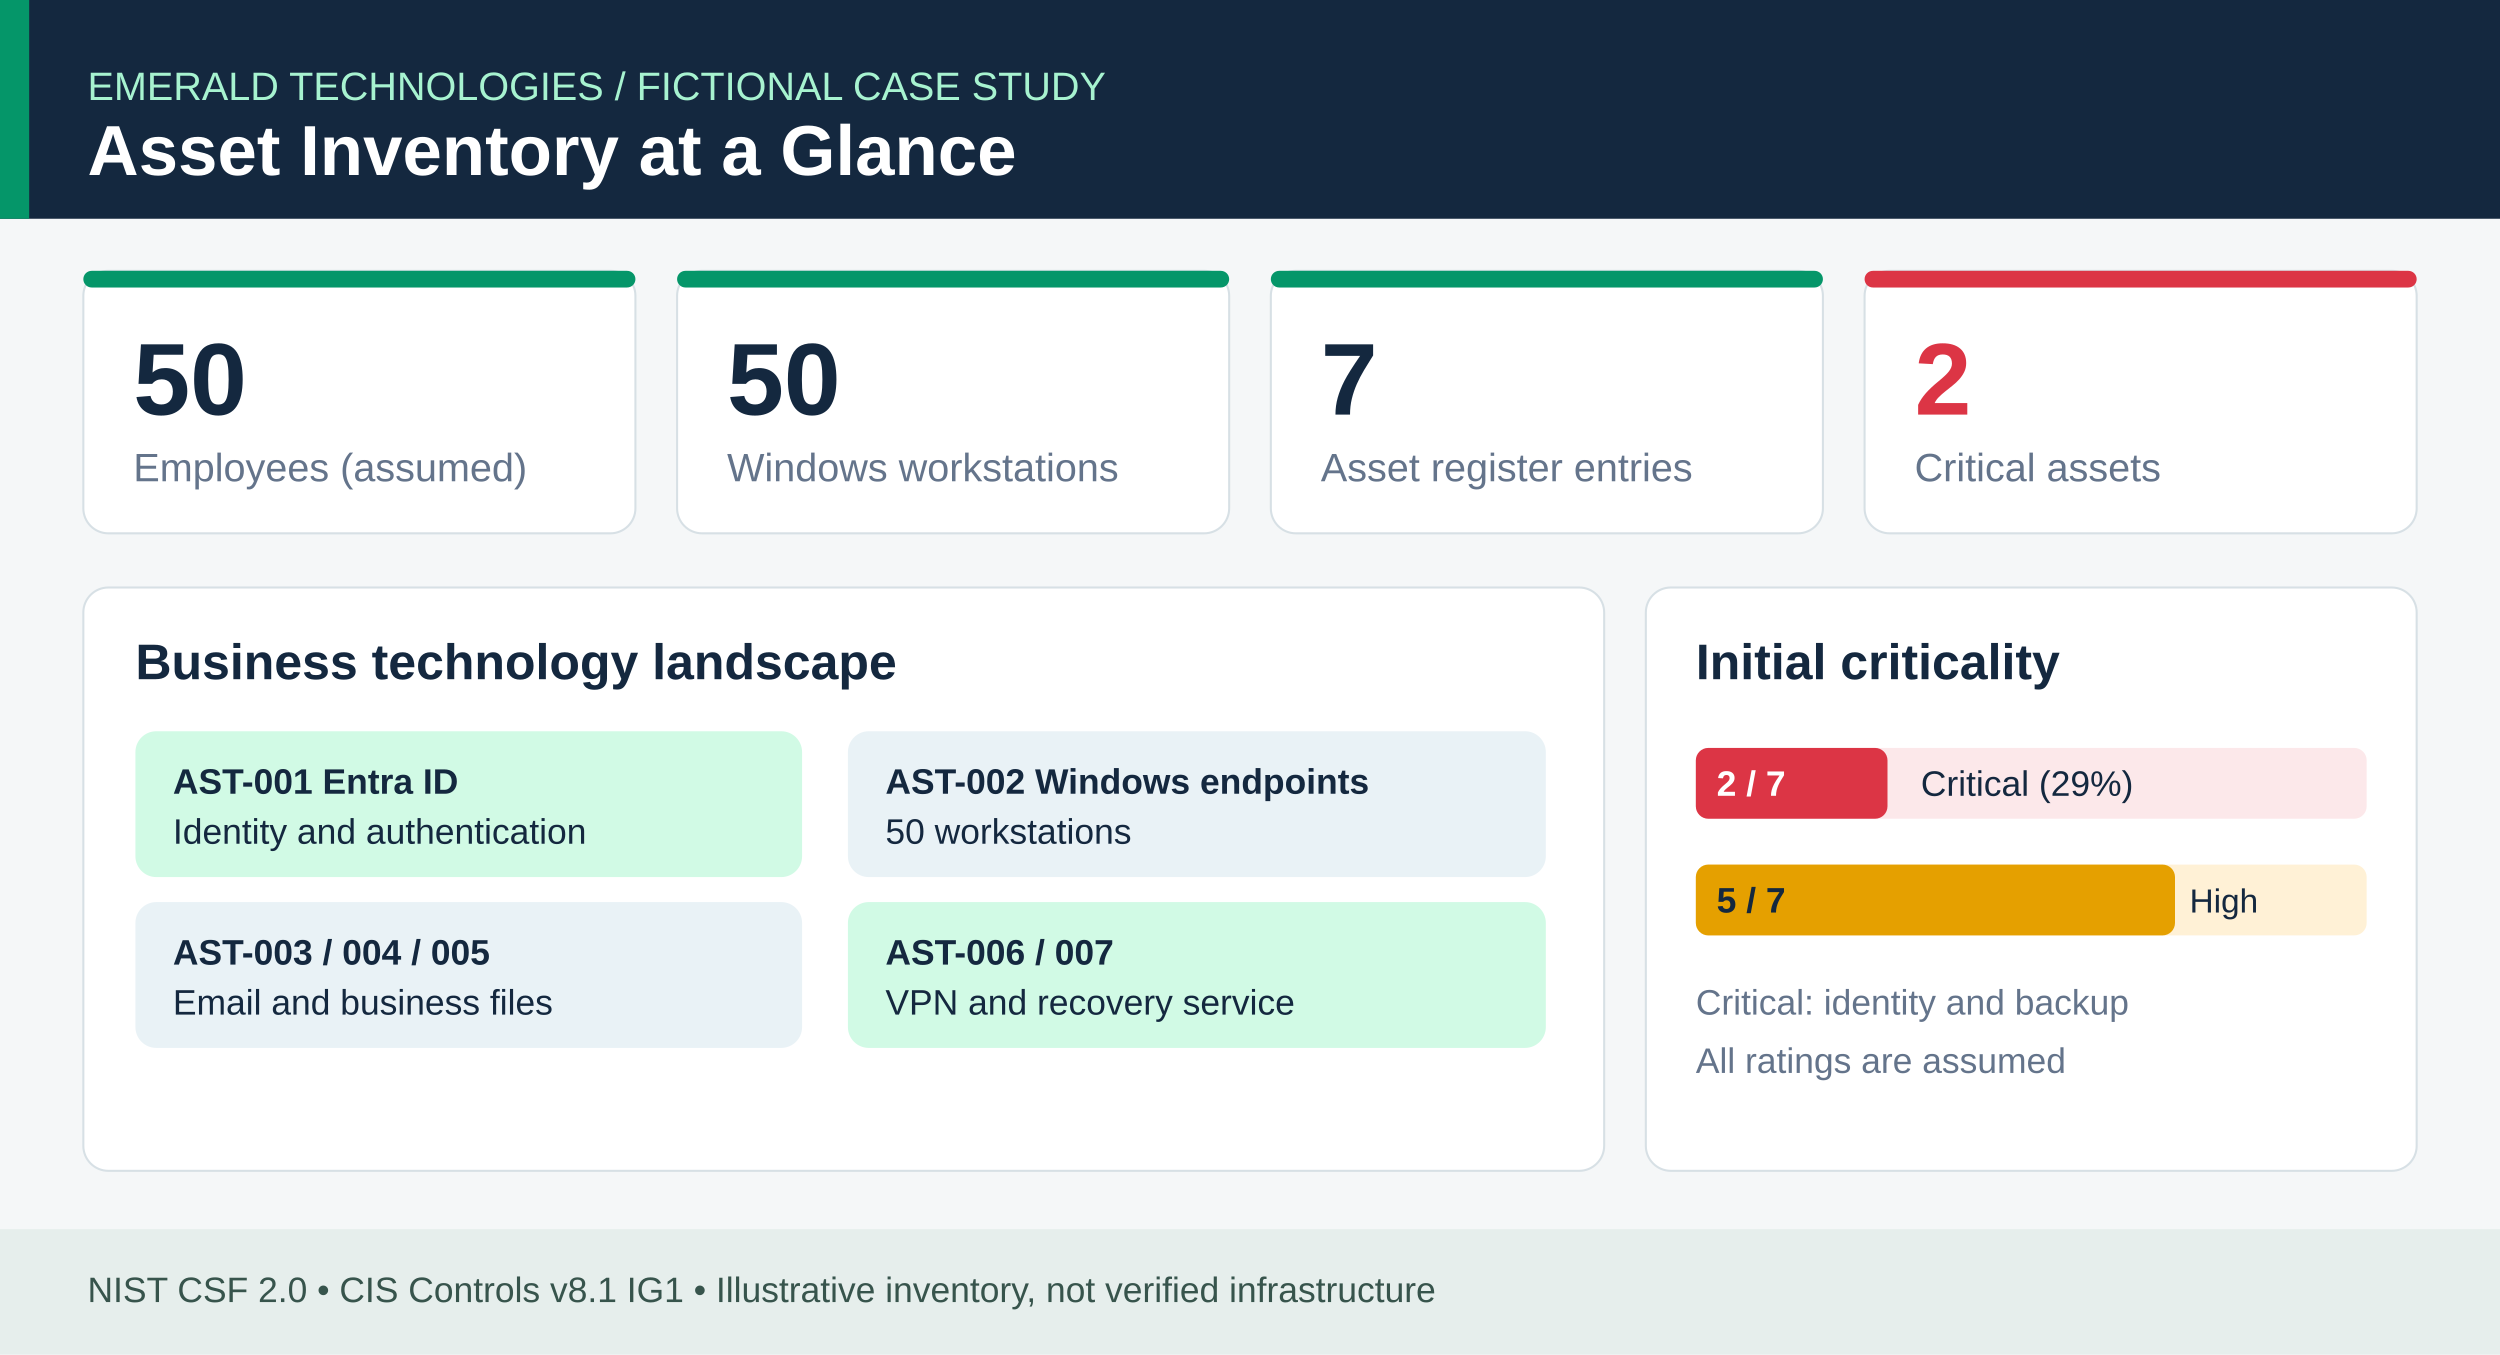
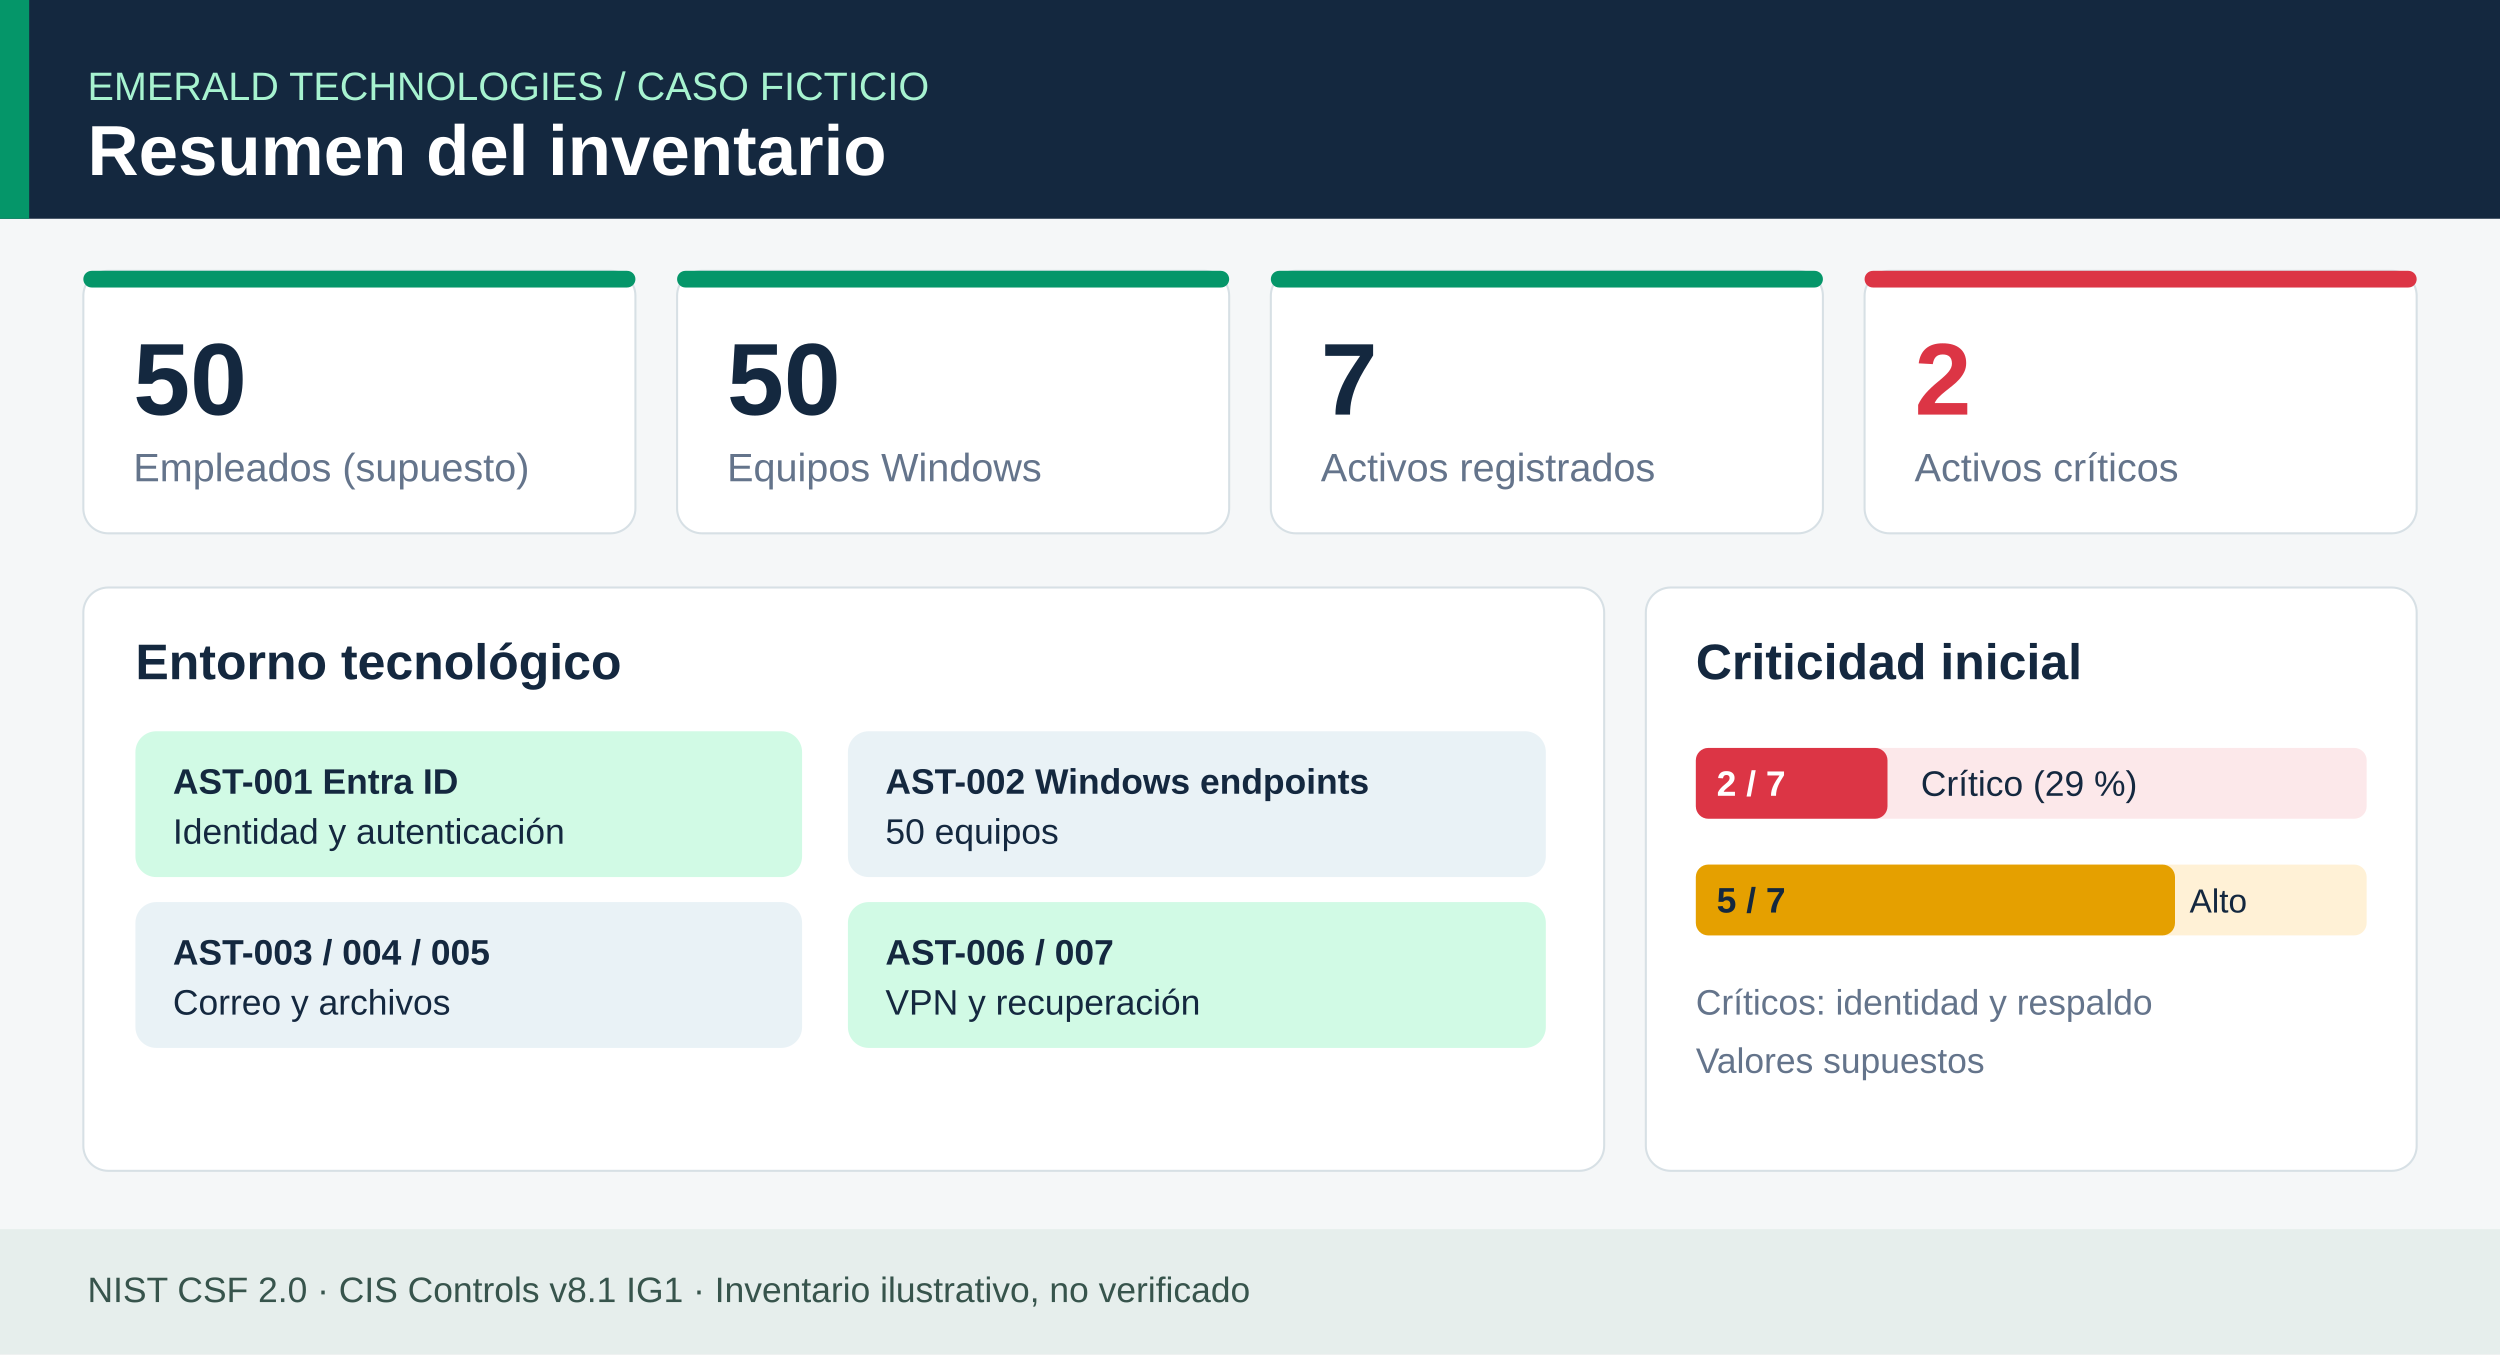
<svg xmlns="http://www.w3.org/2000/svg" width="1200" height="650" viewBox="0 0 1200 650">
  <rect width="1200" height="650" fill="#F5F7F8" />
  <rect width="1200" height="105" fill="#14283F" />
  <rect x="0" width="14" height="105" fill="#059669" />
-   <text x="42" y="48" font-family="Arial,sans-serif" font-size="19" fill="#A7F3D0">EMERALD TECHNOLOGIES  /  FICTIONAL CASE STUDY</text>
-   <text x="42" y="84" font-family="Arial,sans-serif" font-size="34" font-weight="bold" fill="white">Asset Inventory at a Glance</text>
+   <text x="42" y="48" font-family="Arial,sans-serif" font-size="19" fill="#A7F3D0">EMERALD TECHNOLOGIES / CASO FICTICIO</text>
+   <text x="42" y="84" font-family="Arial,sans-serif" font-size="34" font-weight="bold" fill="white">Resumen del inventario</text>
  <g font-family="Arial,sans-serif">
    <rect x="40" y="130" width="265" height="126" rx="12" fill="white" stroke="#D7E0E5" />
    <rect x="40" y="130" width="265" height="8" rx="4" fill="#059669" />
    <text x="64" y="199" font-size="49" font-weight="bold" fill="#14283F">50</text>
-     <text x="64" y="231" font-size="19" fill="#64748B">Employees (assumed)</text>
+     <text x="64" y="231" font-size="19" fill="#64748B">Empleados (supuesto)</text>
    <rect x="325" y="130" width="265" height="126" rx="12" fill="white" stroke="#D7E0E5" />
    <rect x="325" y="130" width="265" height="8" rx="4" fill="#059669" />
    <text x="349" y="199" font-size="49" font-weight="bold" fill="#14283F">50</text>
-     <text x="349" y="231" font-size="19" fill="#64748B">Windows workstations</text>
+     <text x="349" y="231" font-size="19" fill="#64748B">Equipos Windows</text>
    <rect x="610" y="130" width="265" height="126" rx="12" fill="white" stroke="#D7E0E5" />
    <rect x="610" y="130" width="265" height="8" rx="4" fill="#059669" />
    <text x="634" y="199" font-size="49" font-weight="bold" fill="#14283F">7</text>
-     <text x="634" y="231" font-size="19" fill="#64748B">Asset register entries</text>
+     <text x="634" y="231" font-size="19" fill="#64748B">Activos registrados</text>
    <rect x="895" y="130" width="265" height="126" rx="12" fill="white" stroke="#D7E0E5" />
    <rect x="895" y="130" width="265" height="8" rx="4" fill="#DC3545" />
    <text x="919" y="199" font-size="49" font-weight="bold" fill="#DC3545">2</text>
-     <text x="919" y="231" font-size="19" fill="#64748B">Critical assets</text>
+     <text x="919" y="231" font-size="19" fill="#64748B">Activos críticos</text>
    <rect x="40" y="282" width="730" height="280" rx="12" fill="white" stroke="#D7E0E5" />
-     <text x="65" y="326" font-size="24" font-weight="bold" fill="#14283F">Business technology landscape</text>
+     <text x="65" y="326" font-size="24" font-weight="bold" fill="#14283F">Entorno tecnológico</text>
    <g font-size="17" fill="#14283F">
      <rect x="65" y="351" width="320" height="70" rx="10" fill="#D1FAE5" />
      <text x="83" y="381" font-weight="bold">AST-001  Entra ID</text>
-       <text x="83" y="405">Identity and authentication</text>
+       <text x="83" y="405">Identidad y autenticación</text>
      <rect x="407" y="351" width="335" height="70" rx="10" fill="#E9F2F6" />
      <text x="425" y="381" font-weight="bold">AST-002  Windows endpoints</text>
-       <text x="425" y="405">50 workstations</text>
+       <text x="425" y="405">50 equipos</text>
      <rect x="65" y="433" width="320" height="70" rx="10" fill="#E9F2F6" />
      <text x="83" y="463" font-weight="bold">AST-003 / 004 / 005</text>
-       <text x="83" y="487">Email and business files</text>
+       <text x="83" y="487">Correo y archivos</text>
      <rect x="407" y="433" width="335" height="70" rx="10" fill="#D1FAE5" />
      <text x="425" y="463" font-weight="bold">AST-006 / 007</text>
-       <text x="425" y="487">VPN and recovery service</text>
+       <text x="425" y="487">VPN y recuperación</text>
    </g>
    <rect x="790" y="282" width="370" height="280" rx="12" fill="white" stroke="#D7E0E5" />
-     <text x="814" y="326" font-size="24" font-weight="bold" fill="#14283F">Initial criticality</text>
+     <text x="814" y="326" font-size="24" font-weight="bold" fill="#14283F">Criticidad inicial</text>
    <rect x="814" y="359" width="322" height="34" rx="6" fill="#FCE8EA" />
    <rect x="814" y="359" width="92" height="34" rx="6" fill="#DC3545" />
    <text x="824" y="382" font-size="17" fill="white" font-weight="bold">2 / 7</text>
-     <text x="922" y="382" font-size="17" fill="#14283F">Critical (29%)</text>
+     <text x="922" y="382" font-size="17" fill="#14283F">Crítico (29 %)</text>
    <rect x="814" y="415" width="322" height="34" rx="6" fill="#FFF1D6" />
    <rect x="814" y="415" width="230" height="34" rx="6" fill="#E5A000" />
    <text x="824" y="438" font-size="17" fill="#14283F" font-weight="bold">5 / 7</text>
-     <text x="1051" y="438" font-size="16" fill="#14283F">High</text>
-     <text x="814" y="487" font-size="17" fill="#64748B">Critical: identity and backup</text>
-     <text x="814" y="515" font-size="17" fill="#64748B">All ratings are assumed</text>
+     <text x="1051" y="438" font-size="16" fill="#14283F">Alto</text>
+     <text x="814" y="487" font-size="17" fill="#64748B">Críticos: identidad y respaldo</text>
+     <text x="814" y="515" font-size="17" fill="#64748B">Valores supuestos</text>
    <rect x="0" y="590" width="1200" height="60" fill="#E6EEEC" />
-     <text x="42" y="625" font-size="17" fill="#37544C">NIST CSF 2.0  •  CIS Controls v8.1 IG1  •  Illustrative inventory, not verified infrastructure</text>
+     <text x="42" y="625" font-size="17" fill="#37544C">NIST CSF 2.0 · CIS Controls v8.1 IG1 · Inventario ilustrativo, no verificado</text>
  </g>
</svg>
